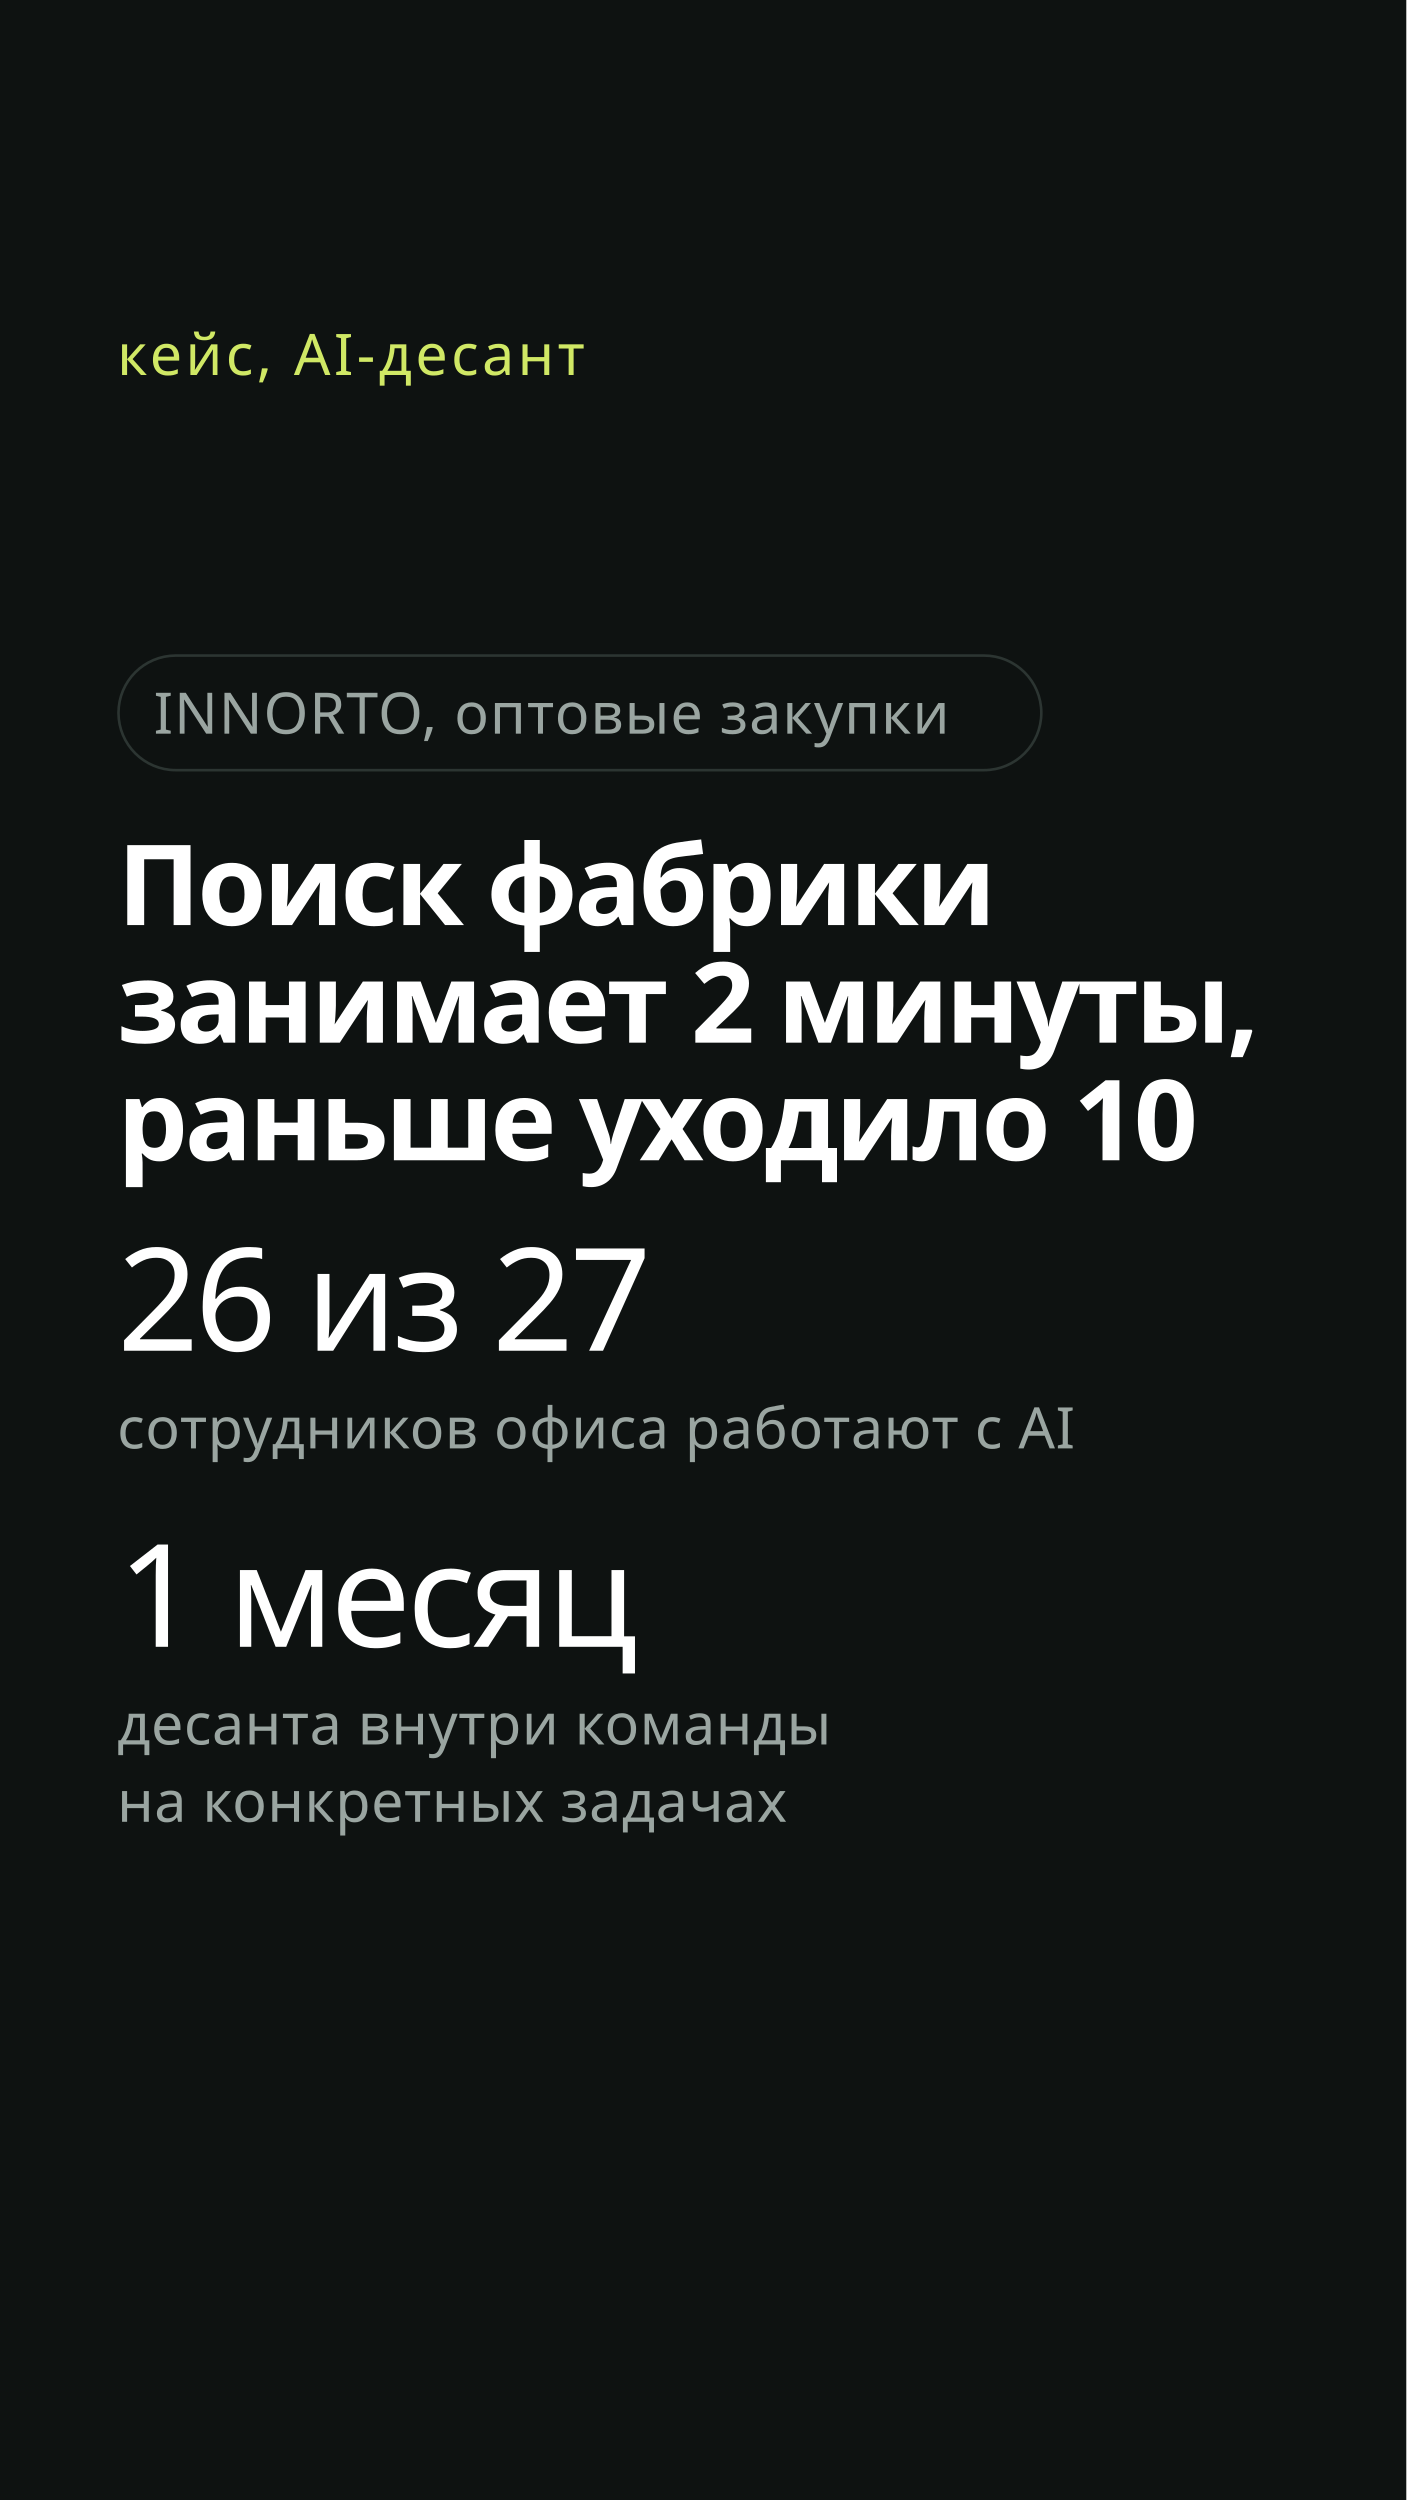
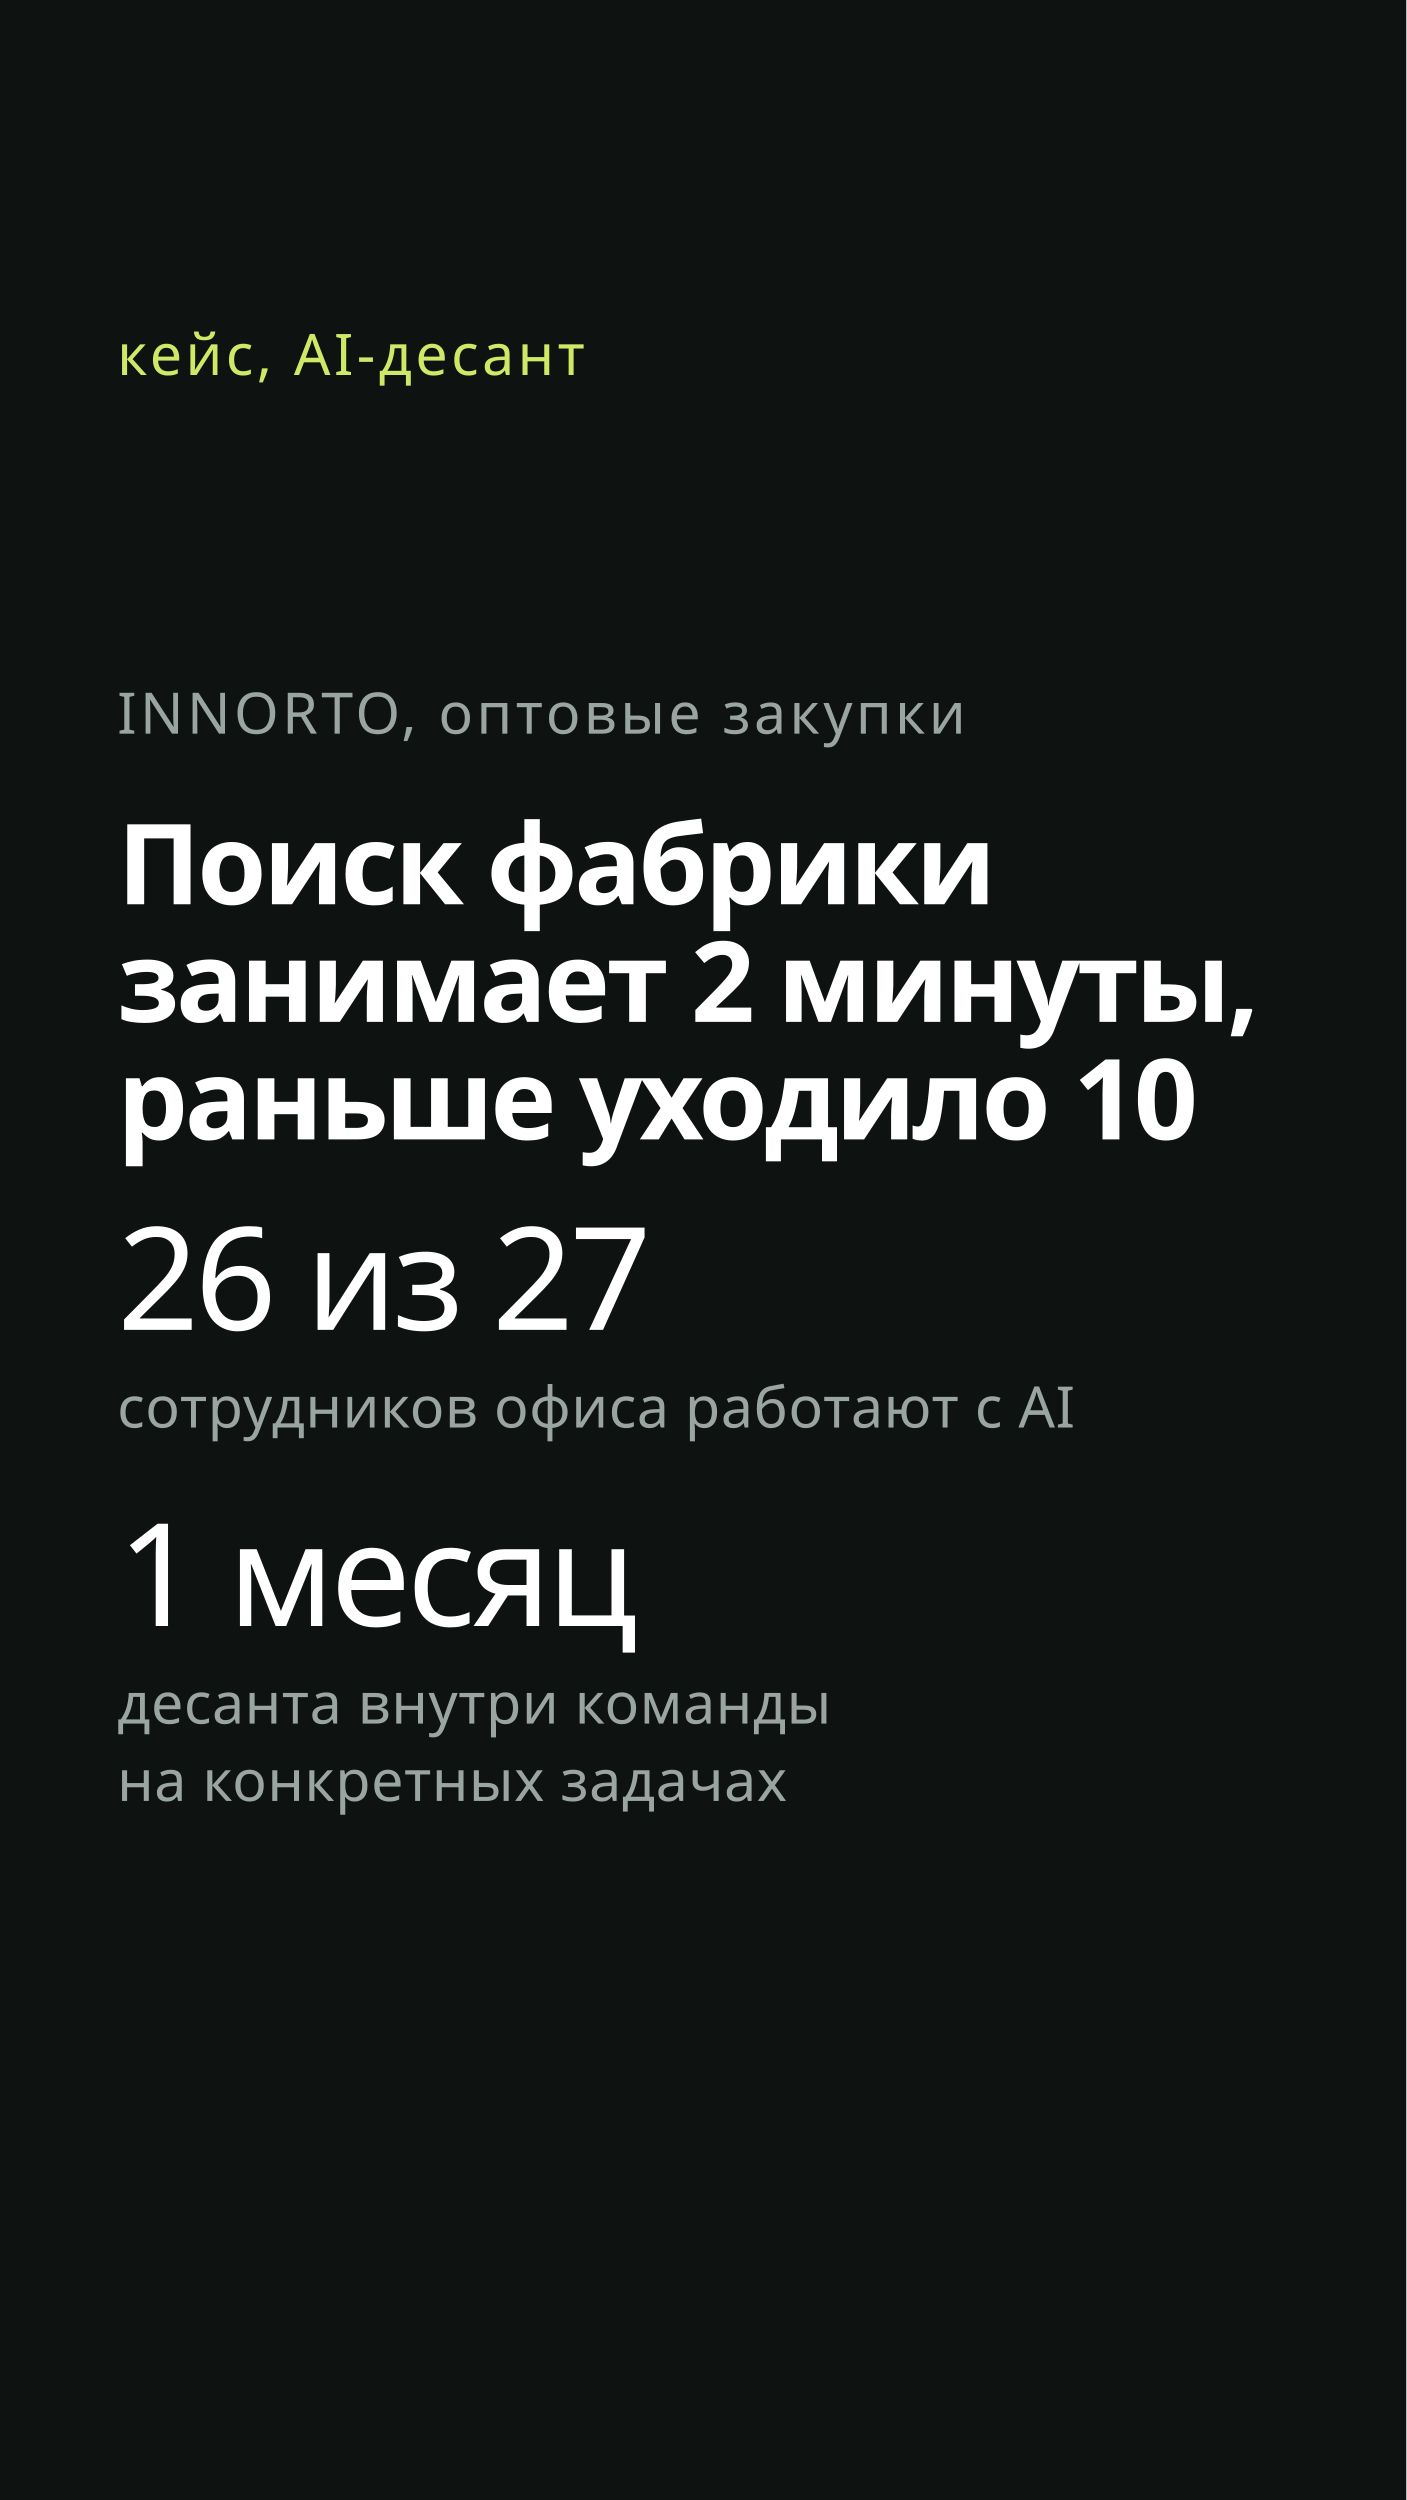
<svg xmlns="http://www.w3.org/2000/svg" width="1080" height="1920" viewBox="0 0 1080 1920">
  <rect x="0" y="0" width="1080" height="1920" rx="0" fill="#0E1211" />
  <text x="90" y="288" font-family="JetBrains Mono" font-size="44" font-weight="400" letter-spacing="2.64" fill="#D0E865">кейс, AI-десант</text>
-   <rect x="91" y="503.47" width="708.73" height="88" rx="44" fill="none" stroke="#2C3532" stroke-width="2" />
-   <text x="118" y="563.47" font-family="JetBrains Mono" font-size="44" font-weight="400" letter-spacing="0.88" fill="#9AA5A1">INNORTO, оптовые закупки</text>
-   <text x="90" y="710.47" font-family="Manrope" font-size="86" font-weight="600" letter-spacing="-2.58" fill="#FFFFFF">Поиск фабрики</text>
-   <text x="90" y="800.77" font-family="Manrope" font-size="86" font-weight="600" letter-spacing="-2.58" fill="#FFFFFF">занимает 2 минуты,</text>
-   <text x="90" y="891.06" font-family="Manrope" font-size="86" font-weight="600" letter-spacing="-2.58" fill="#FFFFFF">раньше уходило 10</text>
-   <text x="90" y="1037.36" font-family="JetBrains Mono" font-size="110" font-weight="500" letter-spacing="-3.3" fill="#FFFFFF">26 из 27</text>
-   <text x="90" y="1112.36" font-family="JetBrains Mono" font-size="44" font-weight="400" letter-spacing="0.44" fill="#9AA5A1">сотрудников офиса работают с AI</text>
-   <text x="90" y="1264.75" font-family="JetBrains Mono" font-size="110" font-weight="500" letter-spacing="-3.3" fill="#FFFFFF">1 месяц</text>
-   <text x="90" y="1339.75" font-family="JetBrains Mono" font-size="44" font-weight="400" letter-spacing="0.44" fill="#9AA5A1">десанта внутри команды</text>
-   <text x="90" y="1399.14" font-family="JetBrains Mono" font-size="44" font-weight="400" letter-spacing="0.44" fill="#9AA5A1">на конкретных задачах</text>
+   <text x="90" y="563.47" font-family="JetBrains Mono" font-size="44" font-weight="400" letter-spacing="2.64" fill="#9AA5A1">INNORTO, оптовые закупки</text>
+   <text x="90" y="694.47" font-family="Manrope" font-size="86" font-weight="600" letter-spacing="-2.58" fill="#FFFFFF">Поиск фабрики</text>
+   <text x="90" y="784.77" font-family="Manrope" font-size="86" font-weight="600" letter-spacing="-2.58" fill="#FFFFFF">занимает 2 минуты,</text>
+   <text x="90" y="875.06" font-family="Manrope" font-size="86" font-weight="600" letter-spacing="-2.58" fill="#FFFFFF">раньше уходило 10</text>
+   <text x="90" y="1021.36" font-family="JetBrains Mono" font-size="110" font-weight="500" letter-spacing="-3.3" fill="#FFFFFF">26 из 27</text>
+   <text x="90" y="1096.36" font-family="JetBrains Mono" font-size="44" font-weight="400" letter-spacing="0.44" fill="#9AA5A1">сотрудников офиса работают с AI</text>
+   <text x="90" y="1248.75" font-family="JetBrains Mono" font-size="110" font-weight="500" letter-spacing="-3.3" fill="#FFFFFF">1 месяц</text>
+   <text x="90" y="1323.75" font-family="JetBrains Mono" font-size="44" font-weight="400" letter-spacing="0.44" fill="#9AA5A1">десанта внутри команды</text>
+   <text x="90" y="1383.14" font-family="JetBrains Mono" font-size="44" font-weight="400" letter-spacing="0.44" fill="#9AA5A1">на конкретных задачах</text>
</svg>
